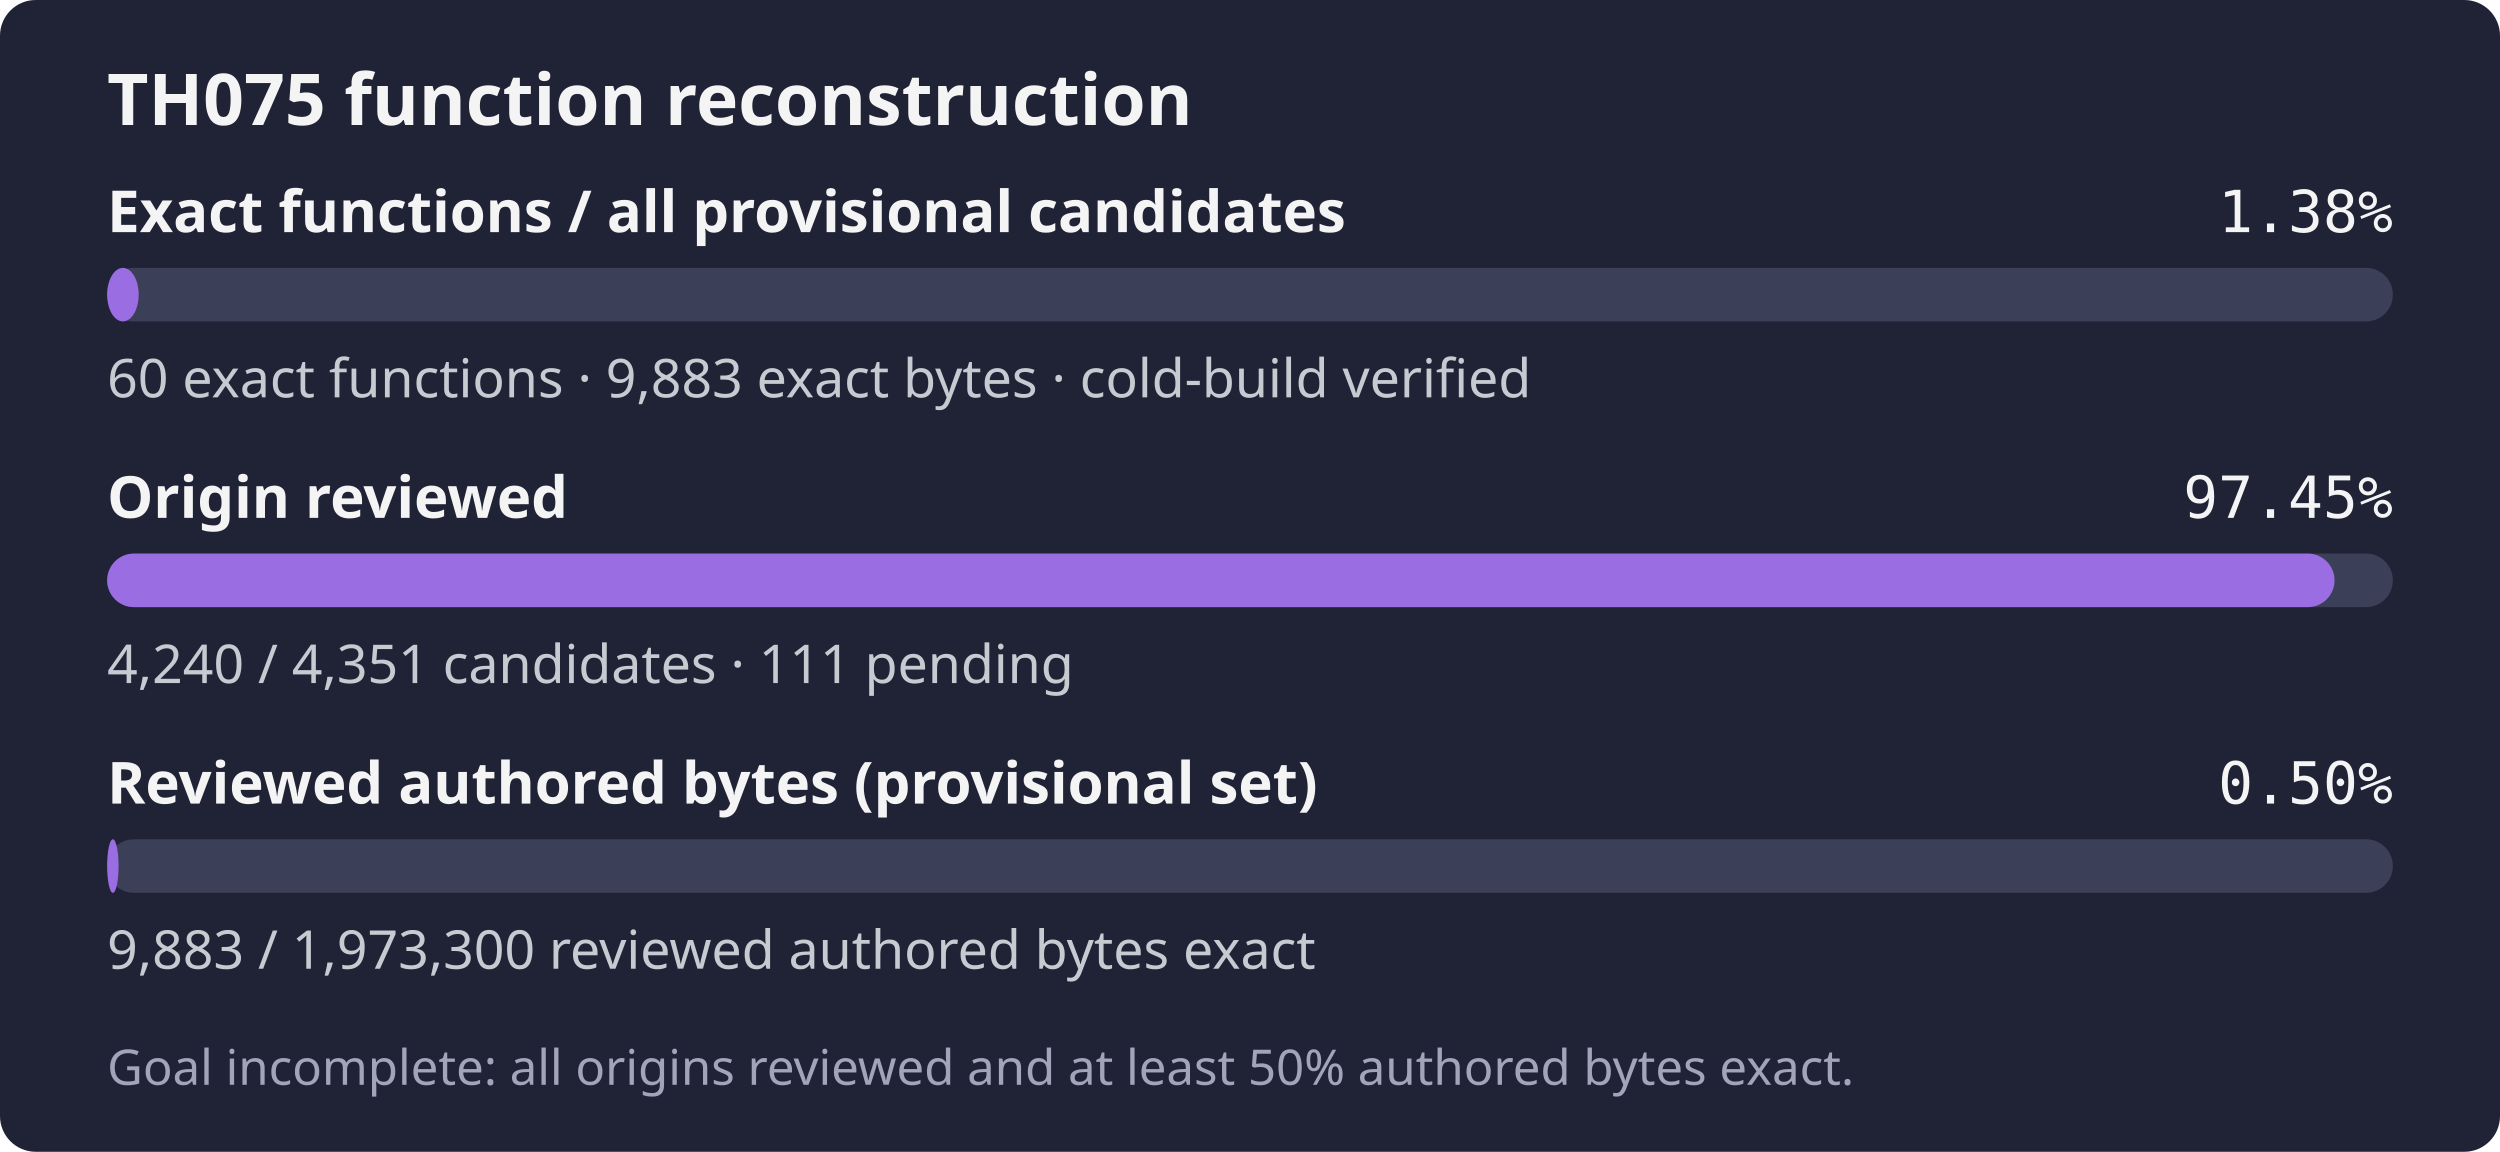
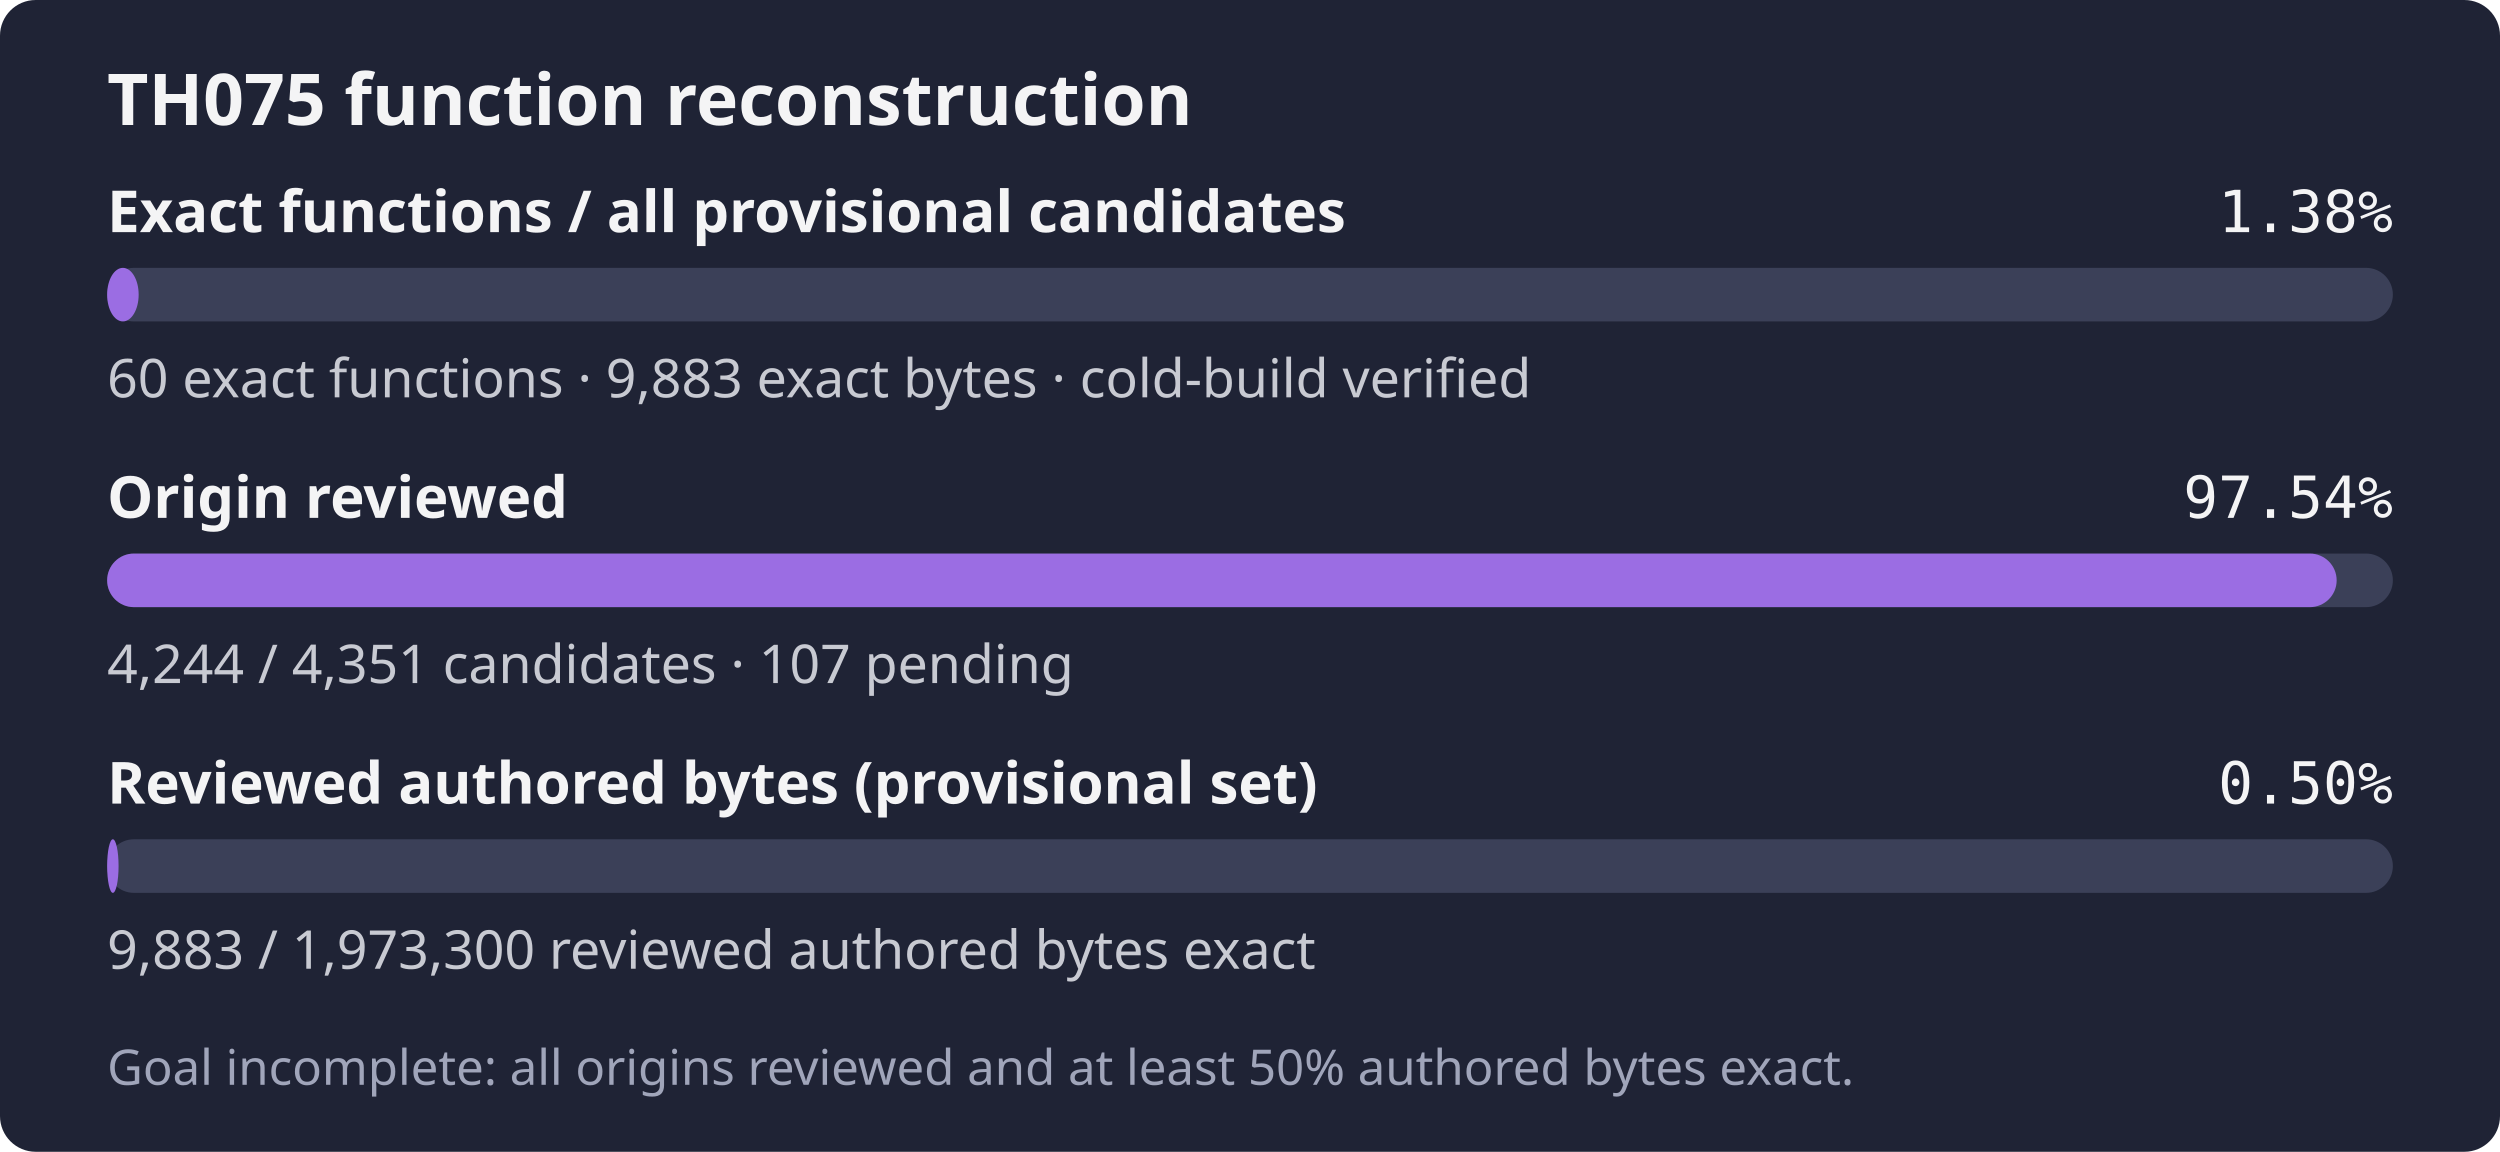
- <svg xmlns="http://www.w3.org/2000/svg" width="560" height="258" role="img" aria-label="TH075: 60 exact functions, 9,883 exact bytes; 4,240 of 4,351 candidates reviewed; Goal incomplete: all origins reviewed and at least 50% authored bytes exact.">
+ <svg xmlns="http://www.w3.org/2000/svg" width="560" height="258" role="img" aria-label="TH075: 60 exact functions, 9,883 exact bytes; 4,244 of 4,351 candidates reviewed; Goal incomplete: all origins reviewed and at least 50% authored bytes exact.">
  <rect width="560" height="258" rx="8" fill="#1f2335" />
  <text x="24" y="28" fill="#f4f4f5" font-family="sans-serif" font-size="16" font-weight="600">TH075 function reconstruction</text>
  <text x="24" y="52" fill="#f4f4f5" font-family="sans-serif" font-size="13" font-weight="600">Exact functions / all provisional candidates</text>
  <text x="536" y="52" fill="#f4f4f5" text-anchor="end" font-family="monospace" font-size="13">1.38%</text>
  <rect x="24" y="60" width="512" height="12" rx="6" fill="#3b4058" />
  <rect x="24" y="60" width="7.06" height="12" rx="6" fill="#9b6de3" />
  <text x="24" y="89" fill="#c8cad2" font-family="sans-serif" font-size="12">60 exact functions · 9,883 exact bytes · cold-build verified</text>
  <text x="24" y="116" fill="#f4f4f5" font-family="sans-serif" font-size="13" font-weight="600">Origin reviewed</text>
-   <text x="536" y="116" fill="#f4f4f5" text-anchor="end" font-family="monospace" font-size="13">97.45%</text>
+   <text x="536" y="116" fill="#f4f4f5" text-anchor="end" font-family="monospace" font-size="13">97.54%</text>
  <rect x="24" y="124" width="512" height="12" rx="6" fill="#3b4058" />
-   <rect x="24" y="124" width="498.94" height="12" rx="6" fill="#9b6de3" />
-   <text x="24" y="153" fill="#c8cad2" font-family="sans-serif" font-size="12">4,240 / 4,351 candidates · 111 pending</text>
+   <rect x="24" y="124" width="499.41" height="12" rx="6" fill="#9b6de3" />
+   <text x="24" y="153" fill="#c8cad2" font-family="sans-serif" font-size="12">4,244 / 4,351 candidates · 107 pending</text>
  <text x="24" y="180" fill="#f4f4f5" font-family="sans-serif" font-size="13" font-weight="600">Reviewed authored bytes (provisional set)</text>
  <text x="536" y="180" fill="#f4f4f5" text-anchor="end" font-family="monospace" font-size="13">0.50%</text>
  <rect x="24" y="188" width="512" height="12" rx="6" fill="#3b4058" />
  <rect x="24" y="188" width="2.56" height="12" rx="6" fill="#9b6de3" />
  <text x="24" y="217" fill="#c8cad2" font-family="sans-serif" font-size="12">9,883 / 1,973,300 reviewed authored bytes exact</text>
  <text x="24" y="243" fill="#a0a5ba" font-family="sans-serif" font-size="11">Goal incomplete: all origins reviewed and at least 50% authored bytes exact.</text>
</svg>
